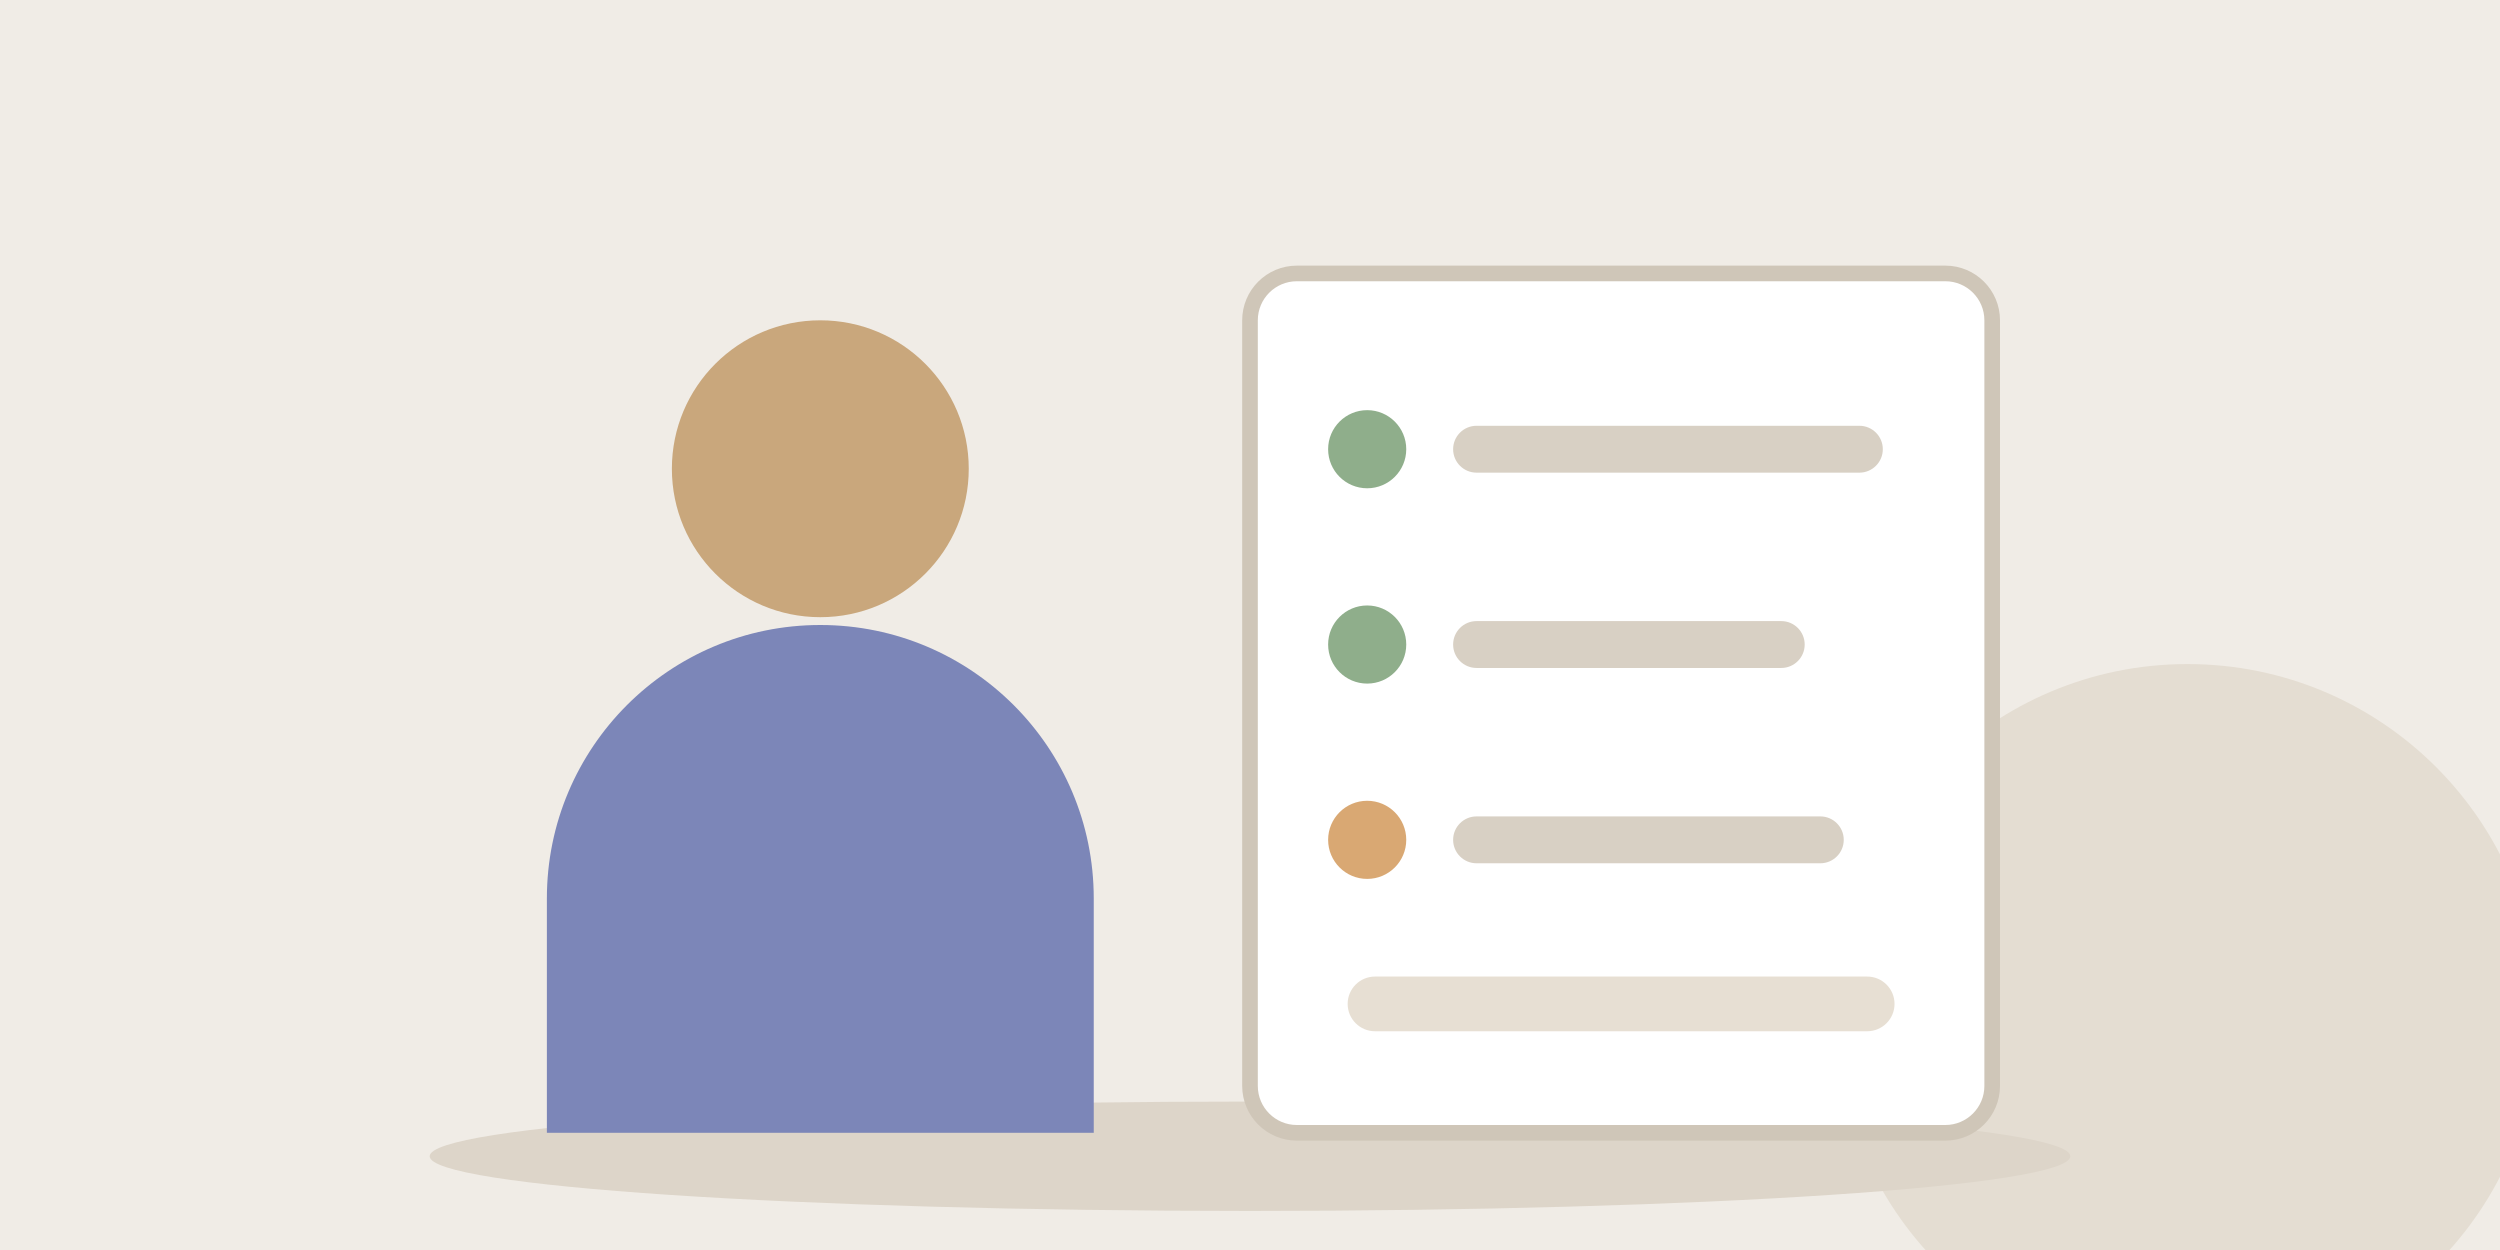
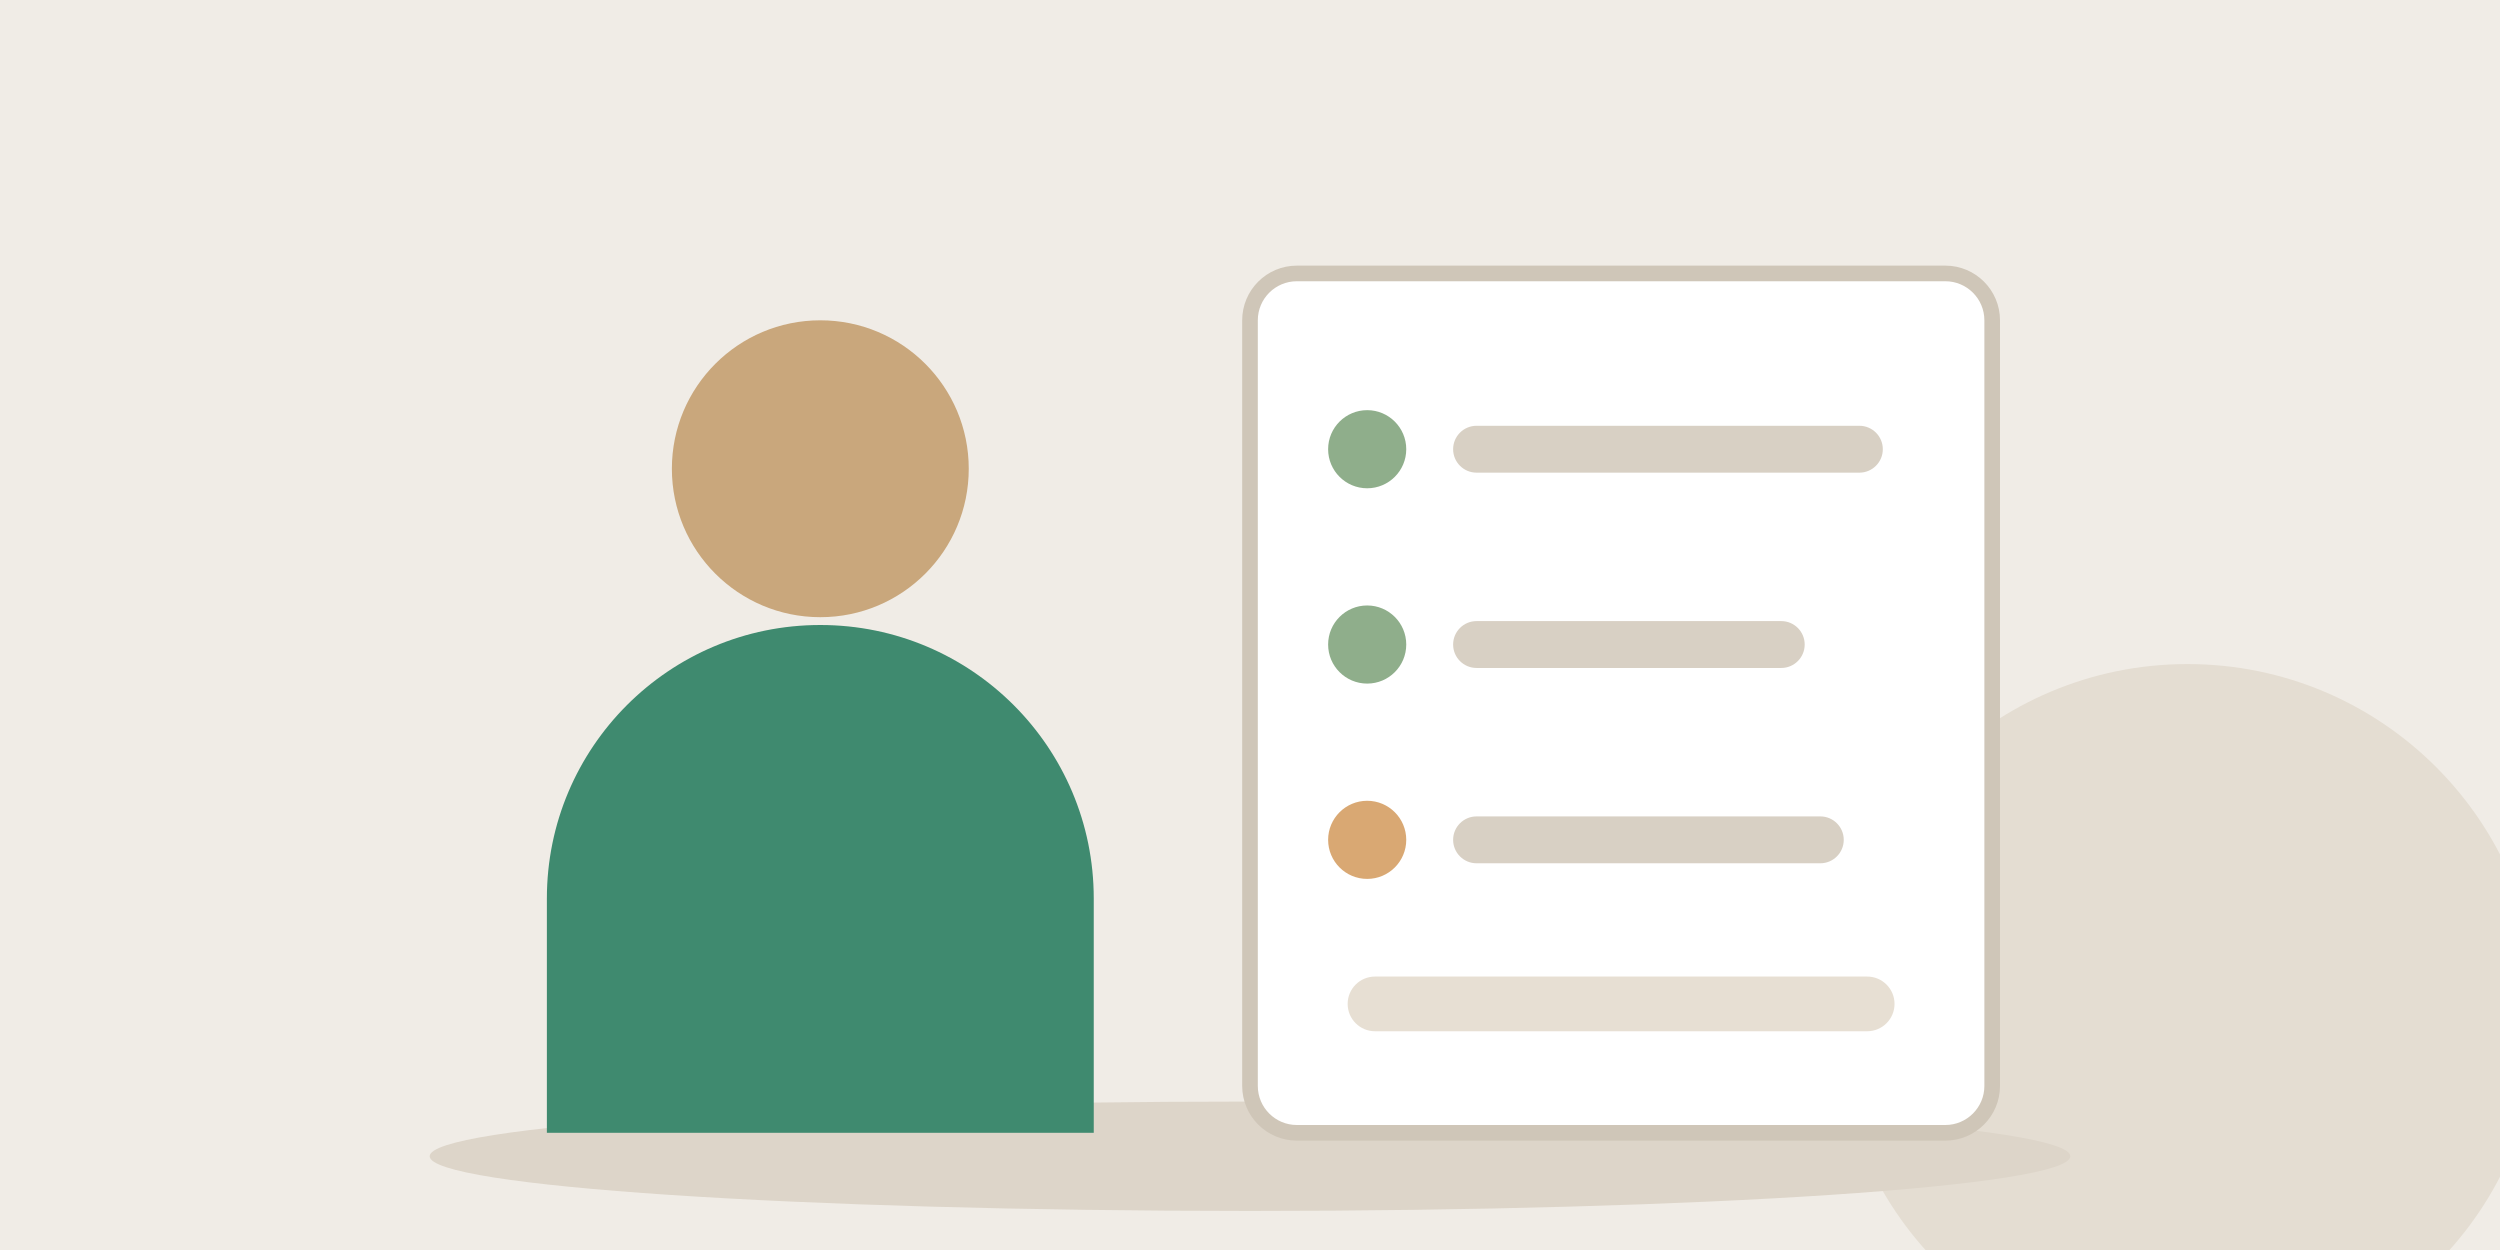
<svg xmlns="http://www.w3.org/2000/svg" viewBox="0 0 640 320" width="640" height="320">
  <rect width="640" height="320" fill="#f0ece6" />
  <circle cx="560" cy="260" r="90" fill="#e4ddd2" />
  <ellipse cx="320" cy="296" rx="210" ry="14" fill="#ddd5c9" />
  <circle cx="210" cy="120" r="38" fill="#c9a77c" />
-   <path d="M140 290v-60a70 70 0 0 1 140 0v60z" fill="#7c86b8" />
+   <path d="M140 290v-60a70 70 0 0 1 140 0v60z" fill="#3f8a6f" />
  <rect x="320" y="70" width="190" height="220" rx="12" fill="#ffffff" />
  <rect x="320" y="70" width="190" height="220" rx="12" fill="none" stroke="#cfc6b8" stroke-width="4" />
  <circle cx="350" cy="115" r="10" fill="#8fae8b" />
  <rect x="372" y="109" width="110" height="12" rx="6" fill="#d8d0c4" />
  <circle cx="350" cy="165" r="10" fill="#8fae8b" />
  <rect x="372" y="159" width="90" height="12" rx="6" fill="#d8d0c4" />
  <circle cx="350" cy="215" r="10" fill="#d9a873" />
  <rect x="372" y="209" width="100" height="12" rx="6" fill="#d8d0c4" />
  <rect x="345" y="250" width="140" height="14" rx="7" fill="#e7dfd3" />
</svg>
